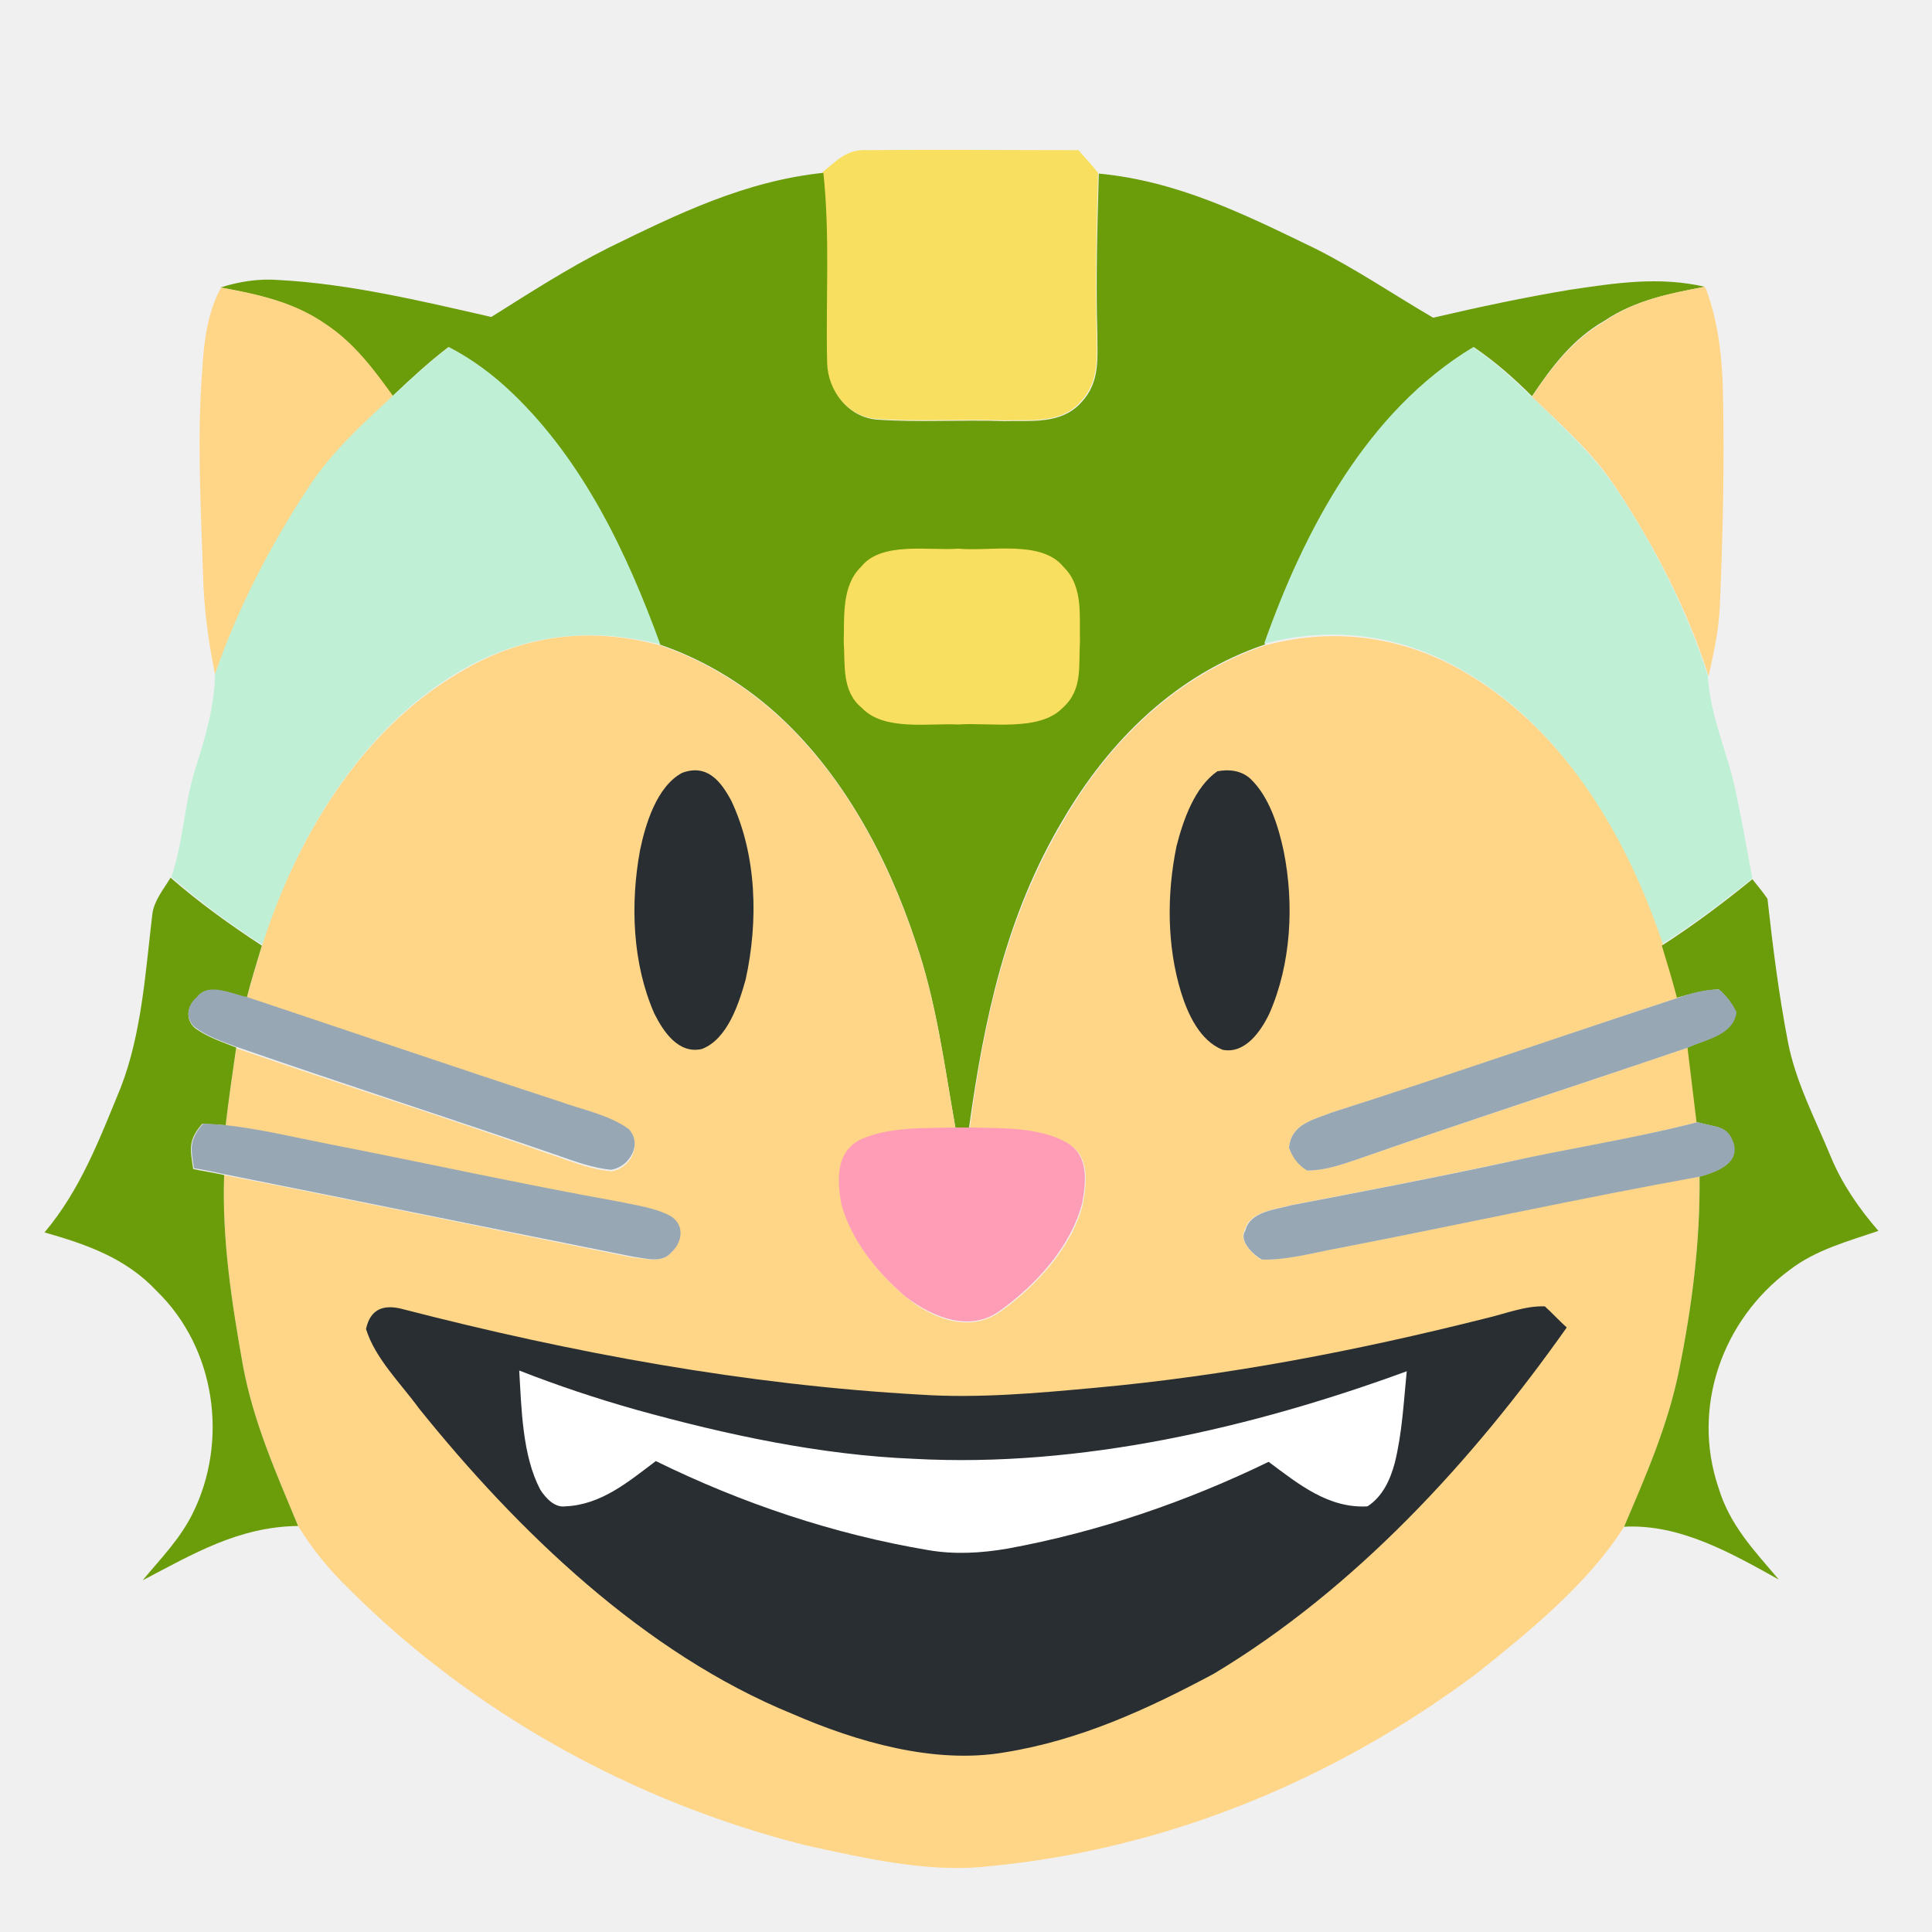
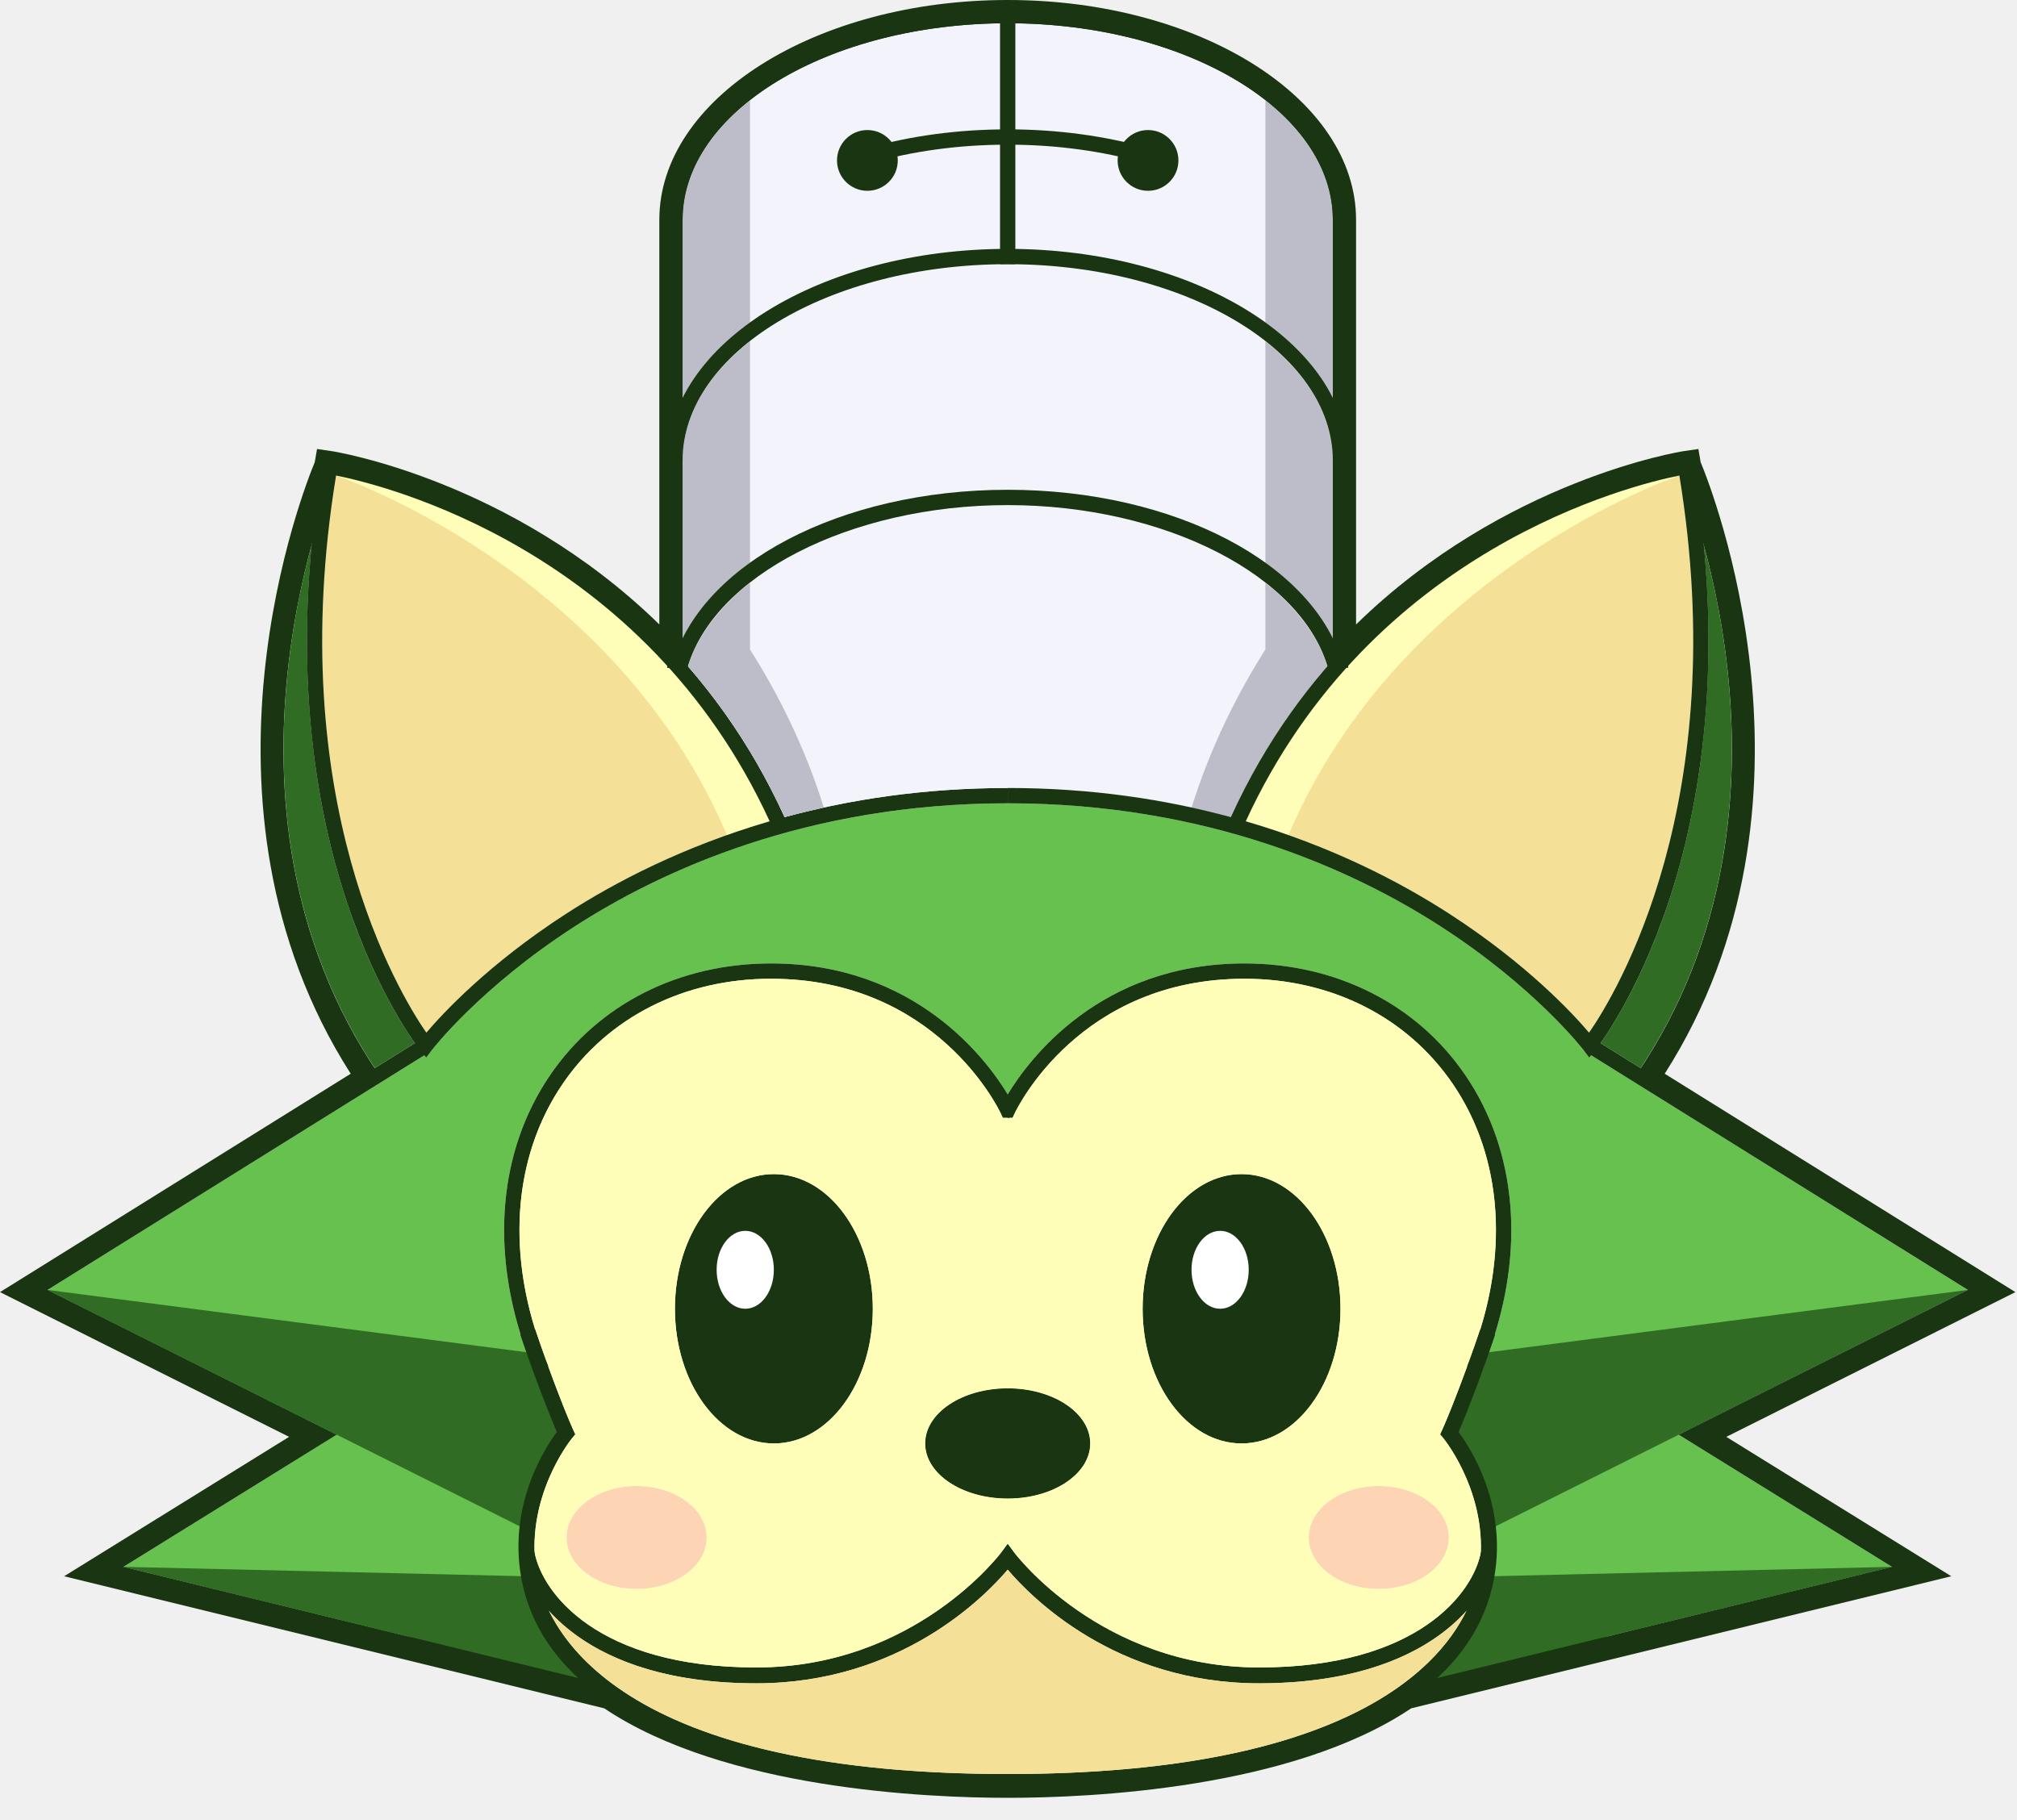
- <svg xmlns="http://www.w3.org/2000/svg" version="1.1" id="Layer_1" x="0px" y="0px" viewBox="0 0 256 256" style="enable-background:new 0 0 256 256;" xml:space="preserve">
-   <style type="text/css">
- 	.st0{fill:#F8DF5F;}
- 	.st1{fill:#6B9C09;}
- 	.st2{fill:#FFD588;}
- 	.st3{fill:#BFF0D6;}
- 	.st4{fill:#292E32;}
- 	.st5{fill:#97A8B4;}
- 	.st6{fill:#FF9DB6;}
- 	.st7{fill:#FFFFFF;}
- </style>
-   <path class="st0" d="M115,19.9c9.3-0.1,18.6,0,27.9,0c0.9,1,1.8,2,2.6,3c-0.2,7-0.4,14-0.2,21.1c0,3.4,0.4,6.5-2.1,9.2  c-2.6,3-6.7,2.4-10.3,2.5c-5.6-0.2-11.3,0.2-16.8-0.2c-3.8-0.3-6.5-3.8-6.6-7.5c-0.2-8.4,0.4-16.8-0.5-25.2  C110.9,21.3,112.2,19.7,115,19.9z" />
-   <path class="st1" d="M109.1,22.9c0.9,8.4,0.3,16.8,0.5,25.2c0.1,3.7,2.8,7.2,6.6,7.5c5.6,0.4,11.2,0,16.8,0.2  c3.6-0.1,7.6,0.5,10.3-2.5c2.5-2.7,2.1-5.8,2.1-9.2c-0.2-7,0-14,0.2-21.1c10.5,1,19.3,5.4,28.6,9.9c5.4,2.7,10.4,6.1,15.7,9.2  c6-1.4,12.1-2.7,18.1-3.7c6.1-0.9,11.8-1.8,17.9-0.4c-4.7,0.9-9.3,1.8-13.3,4.5c-4.2,2.4-7,6.1-9.6,10c-2.4-2.4-4.9-4.6-7.7-6.5  c-14.1,8.5-22.4,24.3-27.7,39.4c-11.8,4-20.6,12.7-26.8,23.3c-7.5,12.6-10.4,26.3-12.4,40.7l-0.4,0l-1.4,0  c-1.5-8.4-2.5-16.6-5.3-24.7c-3.7-11.2-9.8-22.5-18.7-30.4c-4.4-3.9-9.6-7-15.2-8.9c-4.4-12.1-10.2-24.3-19.6-33.3  c-2.5-2.4-5.3-4.5-8.4-6.1c-2.6,2-5,4.2-7.4,6.5c-2.6-3.7-5.2-7.1-9-9.6c-4.2-2.9-8.9-3.9-13.8-4.8c2.5-0.8,5.1-1.2,7.7-1  c9.4,0.5,19,2.8,28.2,4.9c5.1-3.2,10.2-6.5,15.6-9.2C89.9,28.3,98.7,24,109.1,22.9z" />
-   <path class="st2" d="M29.3,38.1c4.9,0.9,9.6,1.9,13.8,4.8c3.8,2.5,6.4,6,9,9.6c-4.1,3.9-8.1,7.5-11.3,12.3c-5,7.7-9.3,16-12.3,24.6  C27.6,85,27,80.5,26.9,76c-0.3-9-0.8-18.1-0.1-27C27,45.4,27.5,41.3,29.3,38.1z" />
-   <path class="st2" d="M225.9,38l0.2,0.4c1.6,4.4,2.1,9,2.2,13.6c0.2,9.3,0,18.7-0.4,28c-0.1,3.3-0.8,6.4-1.5,9.6  c-2.8-8.8-7.1-17.1-12.1-24.7c-3.1-4.8-7.2-8.4-11.3-12.3c2.6-4,5.5-7.6,9.6-10C216.6,39.8,221.1,38.9,225.9,38z" />
-   <path class="st3" d="M59.5,46c3.1,1.6,5.9,3.7,8.4,6.1c9.4,9,15.2,21.2,19.6,33.3C78.2,83,69.2,84.1,61,88.9  c-13.2,7.7-21.7,22.1-26.2,36.3c-4.3-2.7-8.3-5.7-12.1-9c1.6-4.6,1.7-9.7,3.2-14.4c1.3-4.1,2.5-8.1,2.6-12.5c3-8.7,7.3-17,12.3-24.6  c3.1-4.8,7.1-8.4,11.3-12.3C54.4,50.3,56.8,48,59.5,46z" />
-   <path class="st3" d="M195.2,46c2.8,1.9,5.3,4.2,7.7,6.5c4.1,4,8.1,7.5,11.3,12.3c5.1,7.7,9.3,16,12.1,24.7  c0.3,5.5,2.6,10.1,3.7,15.4c0.8,3.8,1.5,7.7,2.2,11.5c-3.9,3.1-7.8,6.1-12,8.7c-4.6-13.9-12.7-28.1-25.6-35.8  c-8.3-5.1-17.7-6.5-27.1-4C172.8,70.3,181.1,54.5,195.2,46z" />
-   <path class="st0" d="M127,72.7c4.1,0.4,11-1.2,13.9,2.4c2.7,2.6,2.1,6.6,2.2,9.9c-0.2,3.3,0.4,6.4-2.3,8.8  c-3.1,3.2-9.7,1.9-13.8,2.2c-3.9-0.2-9.9,0.9-12.8-2.2c-2.7-2.2-2.2-5.7-2.4-8.8c0.1-3.3-0.3-7.4,2.3-9.9  C116.8,71.7,123.1,73,127,72.7z" />
-   <path class="st2" d="M87.4,85.5c5.6,1.9,10.8,5,15.2,8.9c8.9,7.9,15,19.2,18.7,30.4c2.8,8.1,3.8,16.3,5.3,24.7  c-4,0.1-8.8-0.1-12.5,1.6c-3.4,1.7-3.1,5.4-2.5,8.6c1.3,4.8,4.8,9.1,8.6,12.3c3.5,2.8,8.4,4.7,12.5,1.7c4.7-3.4,9.4-8.5,10.8-14.2  c0.5-2.8,0.9-6.3-1.9-7.9c-3.7-2.2-9-2-13.1-2.1c1.9-14.4,4.9-28.1,12.4-40.7c6.1-10.6,15-19.3,26.8-23.3c9.4-2.5,18.8-1.1,27.1,4  c12.9,7.8,21,21.9,25.6,35.8c0.7,2.3,1.4,4.6,2,6.9c-15.3,5-30.5,10.4-45.9,15.2c-2.5,1-5.4,1.5-5.7,4.7c0.5,1.2,1.3,2.2,2.4,3  c2.3,0,4.3-0.7,6.4-1.4c14.7-5.1,29.4-9.9,44.1-14.9c0.4,3.3,0.8,6.6,1.2,9.9c-8.5,2.2-17.2,3.6-25.8,5.4c-9.3,2-18.7,3.8-28.1,5.6  c-2.1,0.6-5.5,0.8-6.1,3.4c-0.8,1.3,1.2,3.2,2.2,3.8c3.3,0.1,6.8-0.9,10.1-1.5c16-3.1,32-6.7,48-9.5c0.1,8.6-1,17.2-2.7,25.6  c-1.5,7.3-4.3,13.9-7.3,20.8c-4.8,7.6-12.6,13.9-19.6,19.5c-18.9,14.1-41.2,23.3-64.7,25.5c-7.9,0.9-16.4-1.1-24.2-2.8  c-22.6-5.7-43.9-17.4-60.4-33.9c-2.6-2.5-4.9-5.3-6.8-8.4c-2.9-7-5.9-13.7-7.3-21.2c-1.5-8.4-2.8-16.7-2.5-25.3  c18,3.5,36,7.3,54,10.9c1.7,0.1,3.9,0.9,5.2-0.6c1.5-1.4,1.6-3.7-0.2-4.8c-2.1-1.1-4.6-1.4-6.9-1.9c-12.8-2.4-25.5-5.1-38.3-7.6  c-4.6-0.9-9-2.1-13.6-2.5c0.4-3.5,0.9-6.9,1.4-10.3c14.2,4.9,28.5,9.4,42.6,14.4c2.3,0.8,4.7,1.7,7.1,1.9c2.4-0.3,4.2-3.4,2.3-5.4  c-2.6-1.9-6.3-2.6-9.3-3.7c-13.8-4.5-27.5-9.2-41.3-13.8c0.6-2.3,1.3-4.6,2-6.9c4.5-14.2,13-28.6,26.2-36.3  C69.2,84.1,78.2,83,87.4,85.5z" />
-   <path class="st4" d="M90.4,102.4c3.3-1.2,5.1,1.1,6.5,3.7c3.4,7.2,3.6,16,1.9,23.7c-0.9,3.2-2.4,7.9-5.8,9.2  c-3.1,0.7-5.1-2.3-6.3-4.7c-2.9-6.6-3.2-14.5-1.9-21.6C85.5,109.3,87,104.2,90.4,102.4z" />
-   <path class="st4" d="M161.3,102.2c1.6-0.3,3.2-0.1,4.4,1c2.5,2.4,3.7,6.3,4.4,9.6c1.4,7,1,14.9-1.9,21.5c-1.1,2.3-3.2,5.4-6.2,4.8  c-3-1.2-4.6-4.7-5.5-7.6c-1.9-6.2-1.9-13.1-0.6-19.4C156.8,108.6,158.3,104.3,161.3,102.2z" />
-   <path class="st1" d="M22.6,116.3c3.8,3.3,7.8,6.2,12.1,9c-0.7,2.3-1.4,4.6-2,6.9c-2-0.4-5.1-2-6.6,0c-1.3,1.1-1.6,2.8-0.3,4  c1.6,1.2,3.7,1.9,5.5,2.6c-0.5,3.4-1,6.9-1.4,10.3c-1-0.1-2-0.1-3.1-0.2c-1.9,2.2-1.6,3.3-1.2,6c1.4,0.3,2.8,0.5,4.1,0.8  c-0.3,8.5,1,16.9,2.5,25.3c1.4,7.5,4.4,14.2,7.3,21.2c-7.9,0.1-13.9,3.7-20.6,7.2c2.4-2.9,4.9-5.4,6.6-8.8  c4.8-9.6,3.1-21.9-4.7-29.5c-4.1-4.4-9.3-6.2-14.9-7.8c4.8-5.7,7.3-12.4,10.1-19.2c2.8-7.2,3.3-15.6,4.2-23.1  C20.5,119.2,21.7,117.8,22.6,116.3z" />
-   <path class="st1" d="M232.2,116.5c0.7,0.9,1.4,1.7,2,2.6c0.7,6.3,1.5,12.7,2.7,18.9c1,5.3,3.6,10.2,5.7,15.3  c1.5,3.6,3.7,6.8,6.3,9.8c-4.1,1.4-8.3,2.5-11.8,5.2c-8.9,6.6-13,18.2-9.4,28.8c1.5,5,4.7,8.3,8,12.2c-6.3-3.5-13.1-7.4-20.5-7  c2.9-6.8,5.8-13.4,7.3-20.8c1.7-8.4,2.8-17,2.7-25.6c2.1-0.6,5.4-1.7,4.4-4.5c-0.8-2.3-2.3-2-4.3-2.6l-0.5-0.1  c-0.4-3.3-0.8-6.6-1.2-9.9c2.4-1.1,5.9-1.6,6.4-4.7c-0.6-1.2-1.3-2.2-2.3-3c-1.9,0.1-3.7,0.6-5.5,1.1c-0.6-2.3-1.3-4.6-2-6.9  C224.4,122.6,228.4,119.6,232.2,116.5z" />
-   <path class="st5" d="M32.7,132.1c13.8,4.6,27.5,9.3,41.3,13.8c3,1.1,6.7,1.8,9.3,3.7c1.9,2,0.1,5-2.3,5.4c-2.4-0.2-4.8-1.1-7.1-1.9  c-14.2-4.9-28.5-9.5-42.6-14.4c-1.9-0.7-3.9-1.4-5.5-2.6c-1.3-1.2-1-2.9,0.3-4C27.6,130.1,30.7,131.7,32.7,132.1z" />
-   <path class="st5" d="M227.8,131.1c1,0.9,1.7,1.8,2.3,3c-0.4,3.1-4,3.6-6.4,4.7c-14.7,5-29.5,9.8-44.1,14.9c-2.1,0.7-4.1,1.4-6.4,1.4  c-1.2-0.7-1.9-1.7-2.4-3c0.3-3.2,3.2-3.7,5.7-4.7c15.4-4.9,30.6-10.2,45.9-15.2C224.1,131.6,225.9,131.1,227.8,131.1z" />
-   <path class="st5" d="M26.9,148.9c1,0,2,0.1,3.1,0.2c4.5,0.5,9,1.6,13.6,2.5c12.8,2.5,25.5,5.3,38.3,7.6c2.3,0.5,4.8,0.8,6.9,1.9  c1.9,1.1,1.7,3.4,0.2,4.8c-1.3,1.6-3.5,0.8-5.2,0.6c-18-3.6-36-7.3-54-10.9c-1.4-0.3-2.8-0.6-4.1-0.8  C25.3,152.2,25,151.1,26.9,148.9z" />
-   <path class="st6" d="M128,149.4l0.4,0c4.1,0.1,9.5-0.1,13.1,2.1c2.8,1.7,2.4,5.2,1.9,7.9c-1.5,5.8-6.1,10.8-10.8,14.2  c-4,3-8.9,1-12.5-1.7c-3.8-3.2-7.3-7.5-8.6-12.3c-0.6-3.2-0.8-6.9,2.5-8.6c3.7-1.7,8.5-1.5,12.5-1.6L128,149.4z" />
-   <path class="st5" d="M224.9,148.7l0.5,0.1c2,0.6,3.5,0.3,4.3,2.6c0.9,2.8-2.3,3.9-4.4,4.5c-16.1,2.9-32,6.4-48,9.5  c-3.3,0.6-6.8,1.6-10.1,1.5c-1.1-0.6-3.1-2.5-2.2-3.8c0.6-2.6,4-2.8,6.1-3.4c9.4-1.8,18.8-3.6,28.1-5.6  C207.6,152.2,216.4,150.9,224.9,148.7z" />
-   <path class="st4" d="M53.5,173.5c22.5,5.8,45.3,10,68.5,11.3c7.6,0.5,15.4-0.2,23-0.9c17.6-1.6,34.7-4.9,51.8-9.2  c2.6-0.6,5.3-1.7,7.9-1.6c1,0.9,1.9,1.9,2.9,2.8c-12.5,17.7-28.1,34.7-46.8,45.9c-8.8,4.7-17.7,8.8-27.7,10.4  c-9.3,1.6-19.6-1.4-28.1-5.1c-19.6-8-36.4-24.2-49.5-40.5c-2.4-3.3-5.8-6.6-7-10.5C49.1,173.3,51,172.8,53.5,173.5z" />
-   <path class="st7" d="M68.8,181.6c5.1,2,10.2,3.7,15.5,5.2c11.9,3.3,24.4,6,36.8,6.5c22,1.2,44.8-4.1,65.3-11.6  c-0.4,4-0.6,8.2-1.6,12.2c-0.6,2.2-1.6,4.4-3.6,5.7c-5.2,0.3-9.2-3-13.1-5.9c-10.9,5.3-22.6,9.3-34.6,11.5c-3.5,0.6-7,0.8-10.5,0.2  c-12.5-2.1-24.7-6.2-36.1-11.8c-3.6,2.7-7.2,5.8-12,6c-1.4,0.2-2.6-1.1-3.3-2.2C69.2,192.9,69.1,186.6,68.8,181.6z" />
+ <svg xmlns="http://www.w3.org/2000/svg" width="100%" height="100%" viewBox="0 0 92 83" version="1.1" xml:space="preserve" style="fill-rule:evenodd;clip-rule:evenodd;stroke-linejoin:round;stroke-miterlimit:2;">
+   <g transform="matrix(1,0,0,1,26.2105,71.2449)">
+     <path d="M0,-28.983C-4.307,-26.202 -6.48,-23.384 -6.502,-23.356L-6.772,-23.002L-6.857,-23.107L-24.042,-12.404L-10.852,-5.8L-20.58,0.228L-7.676,3.383L0.986,5.619C-2.806,2.383 -2.339,-1.086 -2.199,-1.903C-1.301,-7.133 -3.631,-9.385 -2.191,-9.562C-3.863,-14.156 -3.481,-18.74 -1.122,-22.197C1.087,-25.438 4.761,-27.296 8.955,-27.296C15.538,-27.296 18.783,-22.927 19.751,-21.326C19.752,-21.327 19.752,-21.328 19.753,-21.329L19.753,-34.602C10.619,-34.602 3.97,-31.546 0,-28.983" style="fill:rgb(103,193,79);fill-rule:nonzero;" />
+   </g>
+   <g transform="matrix(0.43716,0.899384,0.899384,-0.43716,17.2745,76.202)">
+     <path d="M-0.865,1.822C-0.865,1.822 5.394,8.486 5.463,8.895C5.463,8.895 1.302,6.912 -0.865,8.046L-9.344,-8.405L-0.865,1.822Z" style="fill:rgb(49,108,36);fill-rule:nonzero;" />
+   </g>
+   <g transform="matrix(1,0,0,1,15.3588,63.1967)">
+     <path d="M0,2.248L8.701,6.604C9.314,4.741 10.458,2.176 10.458,2.176C10.458,2.176 9.36,-0.544 8.661,-1.513L-13.191,-4.356L0,2.248Z" style="fill:rgb(49,108,36);fill-rule:nonzero;" />
+   </g>
+   <g transform="matrix(-0.971383,-0.237521,-0.237521,0.971383,4.94723,68.8324)">
+     <path d="M-25.73,3.1L0.374,3.1" style="fill:none;fill-rule:nonzero;" />
+   </g>
+   <g transform="matrix(0,1,1,0,35.2976,55.188)">
+     <path d="M4.513,-4.513C7.906,-4.513 10.656,-2.493 10.656,0C10.656,2.492 7.906,4.513 4.513,4.513C1.12,4.513 -1.63,2.492 -1.63,0C-1.63,-2.493 1.12,-4.513 4.513,-4.513" style="fill:rgb(25,53,17);fill-rule:nonzero;" />
+   </g>
+   <g transform="matrix(0,1,1,0,33.9921,56.6178)">
+     <path d="M1.305,-1.305C2.287,-1.305 3.082,-0.72 3.082,0.001C3.082,0.722 2.287,1.305 1.305,1.305C0.323,1.305 -0.472,0.722 -0.472,0.001C-0.472,-0.72 0.323,-1.305 1.305,-1.305" style="fill:white;fill-rule:nonzero;" />
+   </g>
+   <g transform="matrix(0,1,1,0,29.0381,66.9376)">
+     <path d="M3.196,-3.196C4.493,-3.196 5.544,-1.765 5.544,-0.001C5.544,1.765 4.493,3.196 3.196,3.196C1.899,3.196 0.848,1.765 0.848,-0.001C0.848,-1.765 1.899,-3.196 3.196,-3.196" style="fill:rgb(253,213,181);fill-rule:nonzero;" />
+   </g>
+   <g transform="matrix(1,0,0,1,28.8293,47.3814)">
+     <path d="M0,30.482L-24.981,24.374L-14.901,18.128L-28.089,11.526L-9.583,0L-9.214,0.593L-26.661,11.459L-13.47,18.063L-23.199,24.091L-1.205,29.468" style="fill:rgb(25,53,17);fill-rule:nonzero;" />
+   </g>
+   <g transform="matrix(0.998863,-0.0476737,-0.0476737,-0.998863,17.366,49.1885)">
+     <path d="M-0.678,-0.177C-8.733,12.967 -1.377,27.988 -1.302,28.138L-0.678,27.826C-0.751,27.679 -7.931,12.996 -0.083,0.188L-0.678,-0.177Z" style="fill:rgb(25,53,17);fill-rule:nonzero;" />
+   </g>
+   <g transform="matrix(1,0,0,1,45.9639,60.6486)">
+     <path d="M0,20.999C-4.795,20.999 -20.569,20.301 -22.188,11.322C-22.792,7.975 -21.086,5.371 -20.566,4.673C-20.88,3.946 -21.585,2.16 -22.232,0.231L-21.546,0C-20.835,2.12 -20.058,4.054 -19.818,4.572L-19.722,4.78L-19.869,4.956C-19.892,4.983 -22.108,7.689 -21.475,11.193C-21.091,13.324 -18.408,20.275 0,20.275L0,20.999Z" style="fill:rgb(25,53,17);fill-rule:nonzero;" />
+   </g>
+   <g transform="matrix(1,0,0,1,30.4359,38.4166)">
+     <path d="M0,-8.035C-5.959,-14.588 -13.443,-16.394 -15.107,-16.725C-17.544,-1.857 -12.24,6.88 -10.989,8.69C-10.259,7.828 -8.168,5.564 -4.632,3.276C-2.37,1.813 0.742,0.194 4.671,-0.953C3.39,-3.738 1.799,-6.041 0.079,-7.949L0,-7.949L0,-8.035Z" style="fill:rgb(245,224,151);fill-rule:nonzero;" />
+   </g>
+   <g transform="matrix(-0.979224,0.202781,0.202781,0.979224,18.4102,48.2926)">
+     <path d="M-0.648,-23.804C1.76,-19.075 5.27,-9.609 1.376,0.154L-0.648,-0.591C-0.267,-1.455 0.664,-3.864 1.096,-7.598C1.52,-11.278 1.491,-16.892 -0.648,-23.804" style="fill:rgb(49,108,36);fill-rule:nonzero;" />
+   </g>
+   <g transform="matrix(1,0,0,1,30.5153,29.3223)">
+     <path d="M0,1.145L-0.079,1.145L-0.079,1.059C-6.038,-5.493 -13.522,-7.3 -15.186,-7.631C-15.186,-7.631 -2.522,-3.379 2.645,8.776C3.272,8.554 3.915,8.339 4.591,8.142C3.31,5.357 1.72,3.053 0,1.145" style="fill:rgb(254,254,184);fill-rule:nonzero;" />
+   </g>
+   <g transform="matrix(0,-1,-1,0,45.9638,62.0806)">
+     <path d="M-3.763,-3.763C-2.375,-3.763 -1.25,-2.078 -1.25,0C-1.25,2.078 -2.375,3.763 -3.763,3.763C-5.151,3.763 -6.276,2.078 -6.276,0C-6.276,-2.078 -5.151,-3.763 -3.763,-3.763" style="fill:rgb(25,53,17);fill-rule:nonzero;" />
+   </g>
+   <g transform="matrix(1,0,0,1,45.9615,56.3674)">
+     <path d="M0,-6.448C-0.968,-8.049 -4.213,-12.419 -10.796,-12.419C-14.99,-12.419 -18.664,-10.561 -20.873,-7.32C-23.232,-3.862 -23.614,0.721 -21.942,5.316L-20.941,5.971L-21.127,5.498C-22.901,0.976 -22.598,-3.553 -20.296,-6.927C-18.218,-9.974 -14.756,-11.721 -10.796,-11.721C-3.289,-11.721 -0.432,-5.828 -0.314,-5.577L-0.219,-5.375L0.002,-5.375L0.002,-6.451C0.001,-6.45 0.001,-6.449 0,-6.448" style="fill:rgb(25,53,17);fill-rule:nonzero;" />
+   </g>
+   <g transform="matrix(1,0,0,1,25.8043,27.44)">
+     <path d="M0,14.253C-3.536,16.541 -5.627,18.805 -6.358,19.666C-7.609,17.856 -12.913,9.119 -10.475,-5.748C-8.323,-5.321 3.574,-2.43 9.302,10.024C5.374,11.17 2.261,12.79 0,14.253M-10.711,-6.5L-11.047,-6.55L-11.105,-6.214C-12.645,2.787 -11.358,9.548 -10.008,13.634C-8.538,18.08 -6.722,20.362 -6.645,20.457L-6.365,20.803L-6.096,20.449C-6.074,20.421 -3.901,17.603 0.406,14.822C4.376,12.259 11.026,9.203 20.159,9.203L20.159,8.505C16.337,8.505 12.939,9.031 9.983,9.833C3.567,-4.251 -10.567,-6.479 -10.711,-6.5" style="fill:rgb(25,53,17);fill-rule:nonzero;" />
+   </g>
+   <g transform="matrix(1,0,0,1,45.9636,18.8582)">
+     <path d="M0,3.484C6.922,3.484 12.861,6.283 14.83,10.292L14.83,2.157C14.83,-2.786 8.177,-6.808 0,-6.808C-8.177,-6.808 -14.83,-2.786 -14.83,2.157L-14.83,10.292C-12.861,6.283 -6.922,3.484 0,3.484" style="fill:rgb(242,243,251);fill-rule:nonzero;" />
+   </g>
+   <g transform="matrix(1,0,0,1,39.5634,13.2755)">
+     <path d="M0,-7.343C0.451,-7.343 0.848,-7.124 1.101,-6.79C2.794,-7.172 4.568,-7.374 6.4,-7.374C8.232,-7.374 10.006,-7.172 11.7,-6.79C11.953,-7.124 12.35,-7.343 12.801,-7.343C13.566,-7.343 14.186,-6.723 14.186,-5.958C14.186,-5.192 13.566,-4.572 12.801,-4.572C12.036,-4.572 11.416,-5.192 11.416,-5.958C11.416,-6.019 11.426,-6.077 11.434,-6.137C9.825,-6.49 8.14,-6.676 6.4,-6.676C4.661,-6.676 2.976,-6.49 1.367,-6.137C1.375,-6.077 1.385,-6.019 1.385,-5.958C1.385,-5.192 0.765,-4.572 0,-4.572C-0.765,-4.572 -1.385,-5.192 -1.385,-5.958C-1.385,-6.723 -0.765,-7.343 0,-7.343M6.4,-1.923C13.358,-1.923 19.262,0.94 21.23,4.872L21.23,-3.25C21.23,-8.193 14.578,-12.215 6.4,-12.215C-1.777,-12.215 -8.429,-8.193 -8.429,-3.25L-8.429,4.872C-6.462,0.94 -0.558,-1.923 6.4,-1.923" style="fill:rgb(242,243,251);fill-rule:nonzero;" />
+   </g>
+   <g transform="matrix(1,0,0,1,45.9642,24.368)">
+     <path d="M0,11.577C3.822,11.577 7.22,12.103 10.177,12.905C11.41,10.197 12.93,7.931 14.58,6.032C13.307,1.826 7.092,-1.328 -0.001,-1.328C-7.093,-1.328 -13.308,1.825 -14.581,6.031C-12.931,7.931 -11.411,10.197 -10.177,12.905C-7.221,12.103 -3.823,11.577 -0.001,11.577L-0.047,11.577L0,11.577Z" style="fill:rgb(242,243,251);fill-rule:nonzero;" />
+   </g>
+   <g transform="matrix(-1,0,0,1,140.631,-227.895)">
+     <rect x="94.319" y="228.955" width="0.698" height="10.99" style="fill:rgb(25,53,17);" />
+   </g>
+   <g transform="matrix(1,0,0,1,34.21,19.0336)">
+     <path d="M0,6.652L0,-3.464C-1.921,-1.952 -3.076,-0.068 -3.076,1.981L-3.076,10.116C-2.735,9.422 -2.268,8.768 -1.705,8.155C-1.212,7.618 -0.641,7.115 0,6.652" style="fill:rgb(188,189,200);fill-rule:nonzero;" />
+   </g>
+   <g transform="matrix(0,-1,-1,0,36.0225,9.826)">
+     <path d="M-4.888,1.812L5.246,1.812C3.735,3.733 1.85,4.888 -0.199,4.888L-8.321,4.888C-7.042,4.248 -5.879,3.186 -4.888,1.812" style="fill:rgb(188,189,200);fill-rule:nonzero;" />
+   </g>
+   <g transform="matrix(1,0,0,1,34.21,34.2361)">
+     <path d="M0,-4.609L0,-7.646C-0.472,-7.275 -0.896,-6.882 -1.269,-6.468C-2.001,-5.657 -2.543,-4.776 -2.827,-3.837C-1.824,-2.683 -0.871,-1.391 0,0.05C0.563,0.981 1.093,1.974 1.577,3.037C2.155,2.88 2.755,2.737 3.367,2.604C2.49,-0.208 1.253,-2.634 0,-4.609" style="fill:rgb(188,189,200);fill-rule:nonzero;" />
+   </g>
+   <g transform="matrix(1,0,0,1,57.7171,19.0336)">
+     <path d="M0,6.652L0,-3.464C1.921,-1.952 3.076,-0.068 3.076,1.981L3.076,10.116C2.735,9.422 2.268,8.768 1.705,8.155C1.212,7.618 0.641,7.115 0,6.652" style="fill:rgb(188,189,200);fill-rule:nonzero;" />
+   </g>
+   <g transform="matrix(0,-1,-1,0,62.6056,12.902)">
+     <path d="M-1.812,4.888L8.321,4.888C6.81,2.967 4.926,1.812 2.877,1.812L-5.246,1.812C-3.966,2.452 -2.803,3.514 -1.812,4.888" style="fill:rgb(188,189,200);fill-rule:nonzero;" />
+   </g>
+   <g transform="matrix(1,0,0,1,57.7171,34.2361)">
+     <path d="M0,-4.609L0,-7.646C0.472,-7.275 0.896,-6.882 1.269,-6.468C2.001,-5.657 2.543,-4.776 2.827,-3.837C1.824,-2.683 0.871,-1.391 0,0.05C-0.563,0.981 -1.093,1.974 -1.577,3.037C-2.155,2.88 -2.755,2.737 -3.367,2.604C-2.49,-0.208 -1.253,-2.634 0,-4.609" style="fill:rgb(188,189,200);fill-rule:nonzero;" />
+   </g>
+   <g transform="matrix(-1,0,0,1,45.9633,0.3624)">
+     <path d="M-15.528,9.663L-14.83,9.663C-14.83,4.72 -8.178,0.698 0,0.698L0,0C-8.562,0 -15.528,4.335 -15.528,9.663" style="fill:rgb(25,53,17);fill-rule:nonzero;" />
+   </g>
+   <g transform="matrix(-1,0,0,1,45.9633,11.3528)">
+     <path d="M-15.528,9.662L-14.83,9.662C-14.83,4.719 -8.178,0.698 0,0.698L0,0C-8.562,0 -15.528,4.334 -15.528,9.662" style="fill:rgb(25,53,17);fill-rule:nonzero;" />
+   </g>
+   <g transform="matrix(0.238874,-0.971051,-0.971051,-0.238874,50.6949,3.89363)">
+     <path d="M-3.079,-2.378C-3.003,-0.32 -3.231,1.809 -3.757,3.948L-3.079,4.115C-2.538,1.913 -2.303,-0.281 -2.381,-2.404L-3.079,-2.378Z" style="fill:rgb(25,53,17);fill-rule:nonzero;" />
+   </g>
+   <g transform="matrix(0,-1,-1,0,52.3641,5.9323)">
+     <path d="M-1.386,-1.386C-0.62,-1.386 -0,-0.765 -0,-0C-0,0.764 -0.62,1.386 -1.386,1.386C-2.151,1.386 -2.771,0.764 -2.771,-0C-2.771,-0.765 -2.151,-1.386 -1.386,-1.386" style="fill:rgb(25,53,17);fill-rule:nonzero;" />
+   </g>
+   <g transform="matrix(0.489548,-0.871976,-0.871976,-0.489548,60.6186,22.3742)">
+     <path d="M-7.146,-3.99C-3.977,-0.88 -4.239,6.189 -7.755,12.453L-7.146,12.795C-3.42,6.158 -3.214,-1.111 -6.656,-4.488L-7.146,-3.99Z" style="fill:rgb(25,53,17);fill-rule:nonzero;" />
+   </g>
+   <g transform="matrix(-1,0,0,1,45.266,0.3624)">
+     <path d="M14.132,9.663L14.83,9.663C14.83,4.335 7.864,0 -0.698,0L-0.698,0.698C7.48,0.698 14.132,4.72 14.132,9.663" style="fill:rgb(25,53,17);fill-rule:nonzero;" />
+   </g>
+   <g transform="matrix(-1,0,0,1,45.266,11.3528)">
+     <path d="M14.132,9.662L14.83,9.662C14.83,4.334 7.864,0 -0.698,0L-0.698,0.698C7.48,0.698 14.132,4.719 14.132,9.662" style="fill:rgb(25,53,17);fill-rule:nonzero;" />
+   </g>
+   <g transform="matrix(-0.274721,-0.961524,-0.961524,0.274721,44.3008,9.40177)">
+     <path d="M3.15,3.927L3.849,3.927C3.848,1.802 3.532,-0.38 2.909,-2.561L2.238,-2.369C2.843,-0.251 3.15,1.868 3.15,3.927" style="fill:rgb(25,53,17);fill-rule:nonzero;" />
+   </g>
+   <g transform="matrix(0,1,1,0,39.5635,5.9323)">
+     <path d="M1.386,-1.386C0.62,-1.386 0,-0.765 0,-0C0,0.764 0.62,1.386 1.386,1.386C2.151,1.386 2.771,0.764 2.771,-0C2.771,-0.765 2.151,-1.386 1.386,-1.386" style="fill:rgb(25,53,17);fill-rule:nonzero;" />
+   </g>
+   <g transform="matrix(-0.965061,-0.262027,-0.262027,0.965061,46.1222,24.3145)">
+     <path d="M12.642,9.903L13.34,9.903C13.344,5.08 8.015,0.132 0.67,-1.862L0.487,-1.188C7.419,0.694 12.645,5.462 12.642,9.903" style="fill:rgb(25,53,17);fill-rule:nonzero;" />
+   </g>
+   <g transform="matrix(1,0,0,1,61.4913,0.3623)">
+     <path d="M0,30.105L-0.698,30.105L-0.698,9.663C-0.698,4.72 -7.35,0.698 -15.528,0.698L-15.528,0C-6.966,0 0,4.335 0,9.663L0,30.105Z" style="fill:rgb(25,53,17);fill-rule:nonzero;" />
+   </g>
+   <g transform="matrix(1,0,0,1,31.134,0.3623)">
+     <path d="M0,30.105L-0.698,30.105L-0.698,9.663C-0.698,4.335 6.268,0 14.83,0L14.83,0.698C6.652,0.698 0,4.72 0,9.663L0,30.105Z" style="fill:rgb(25,53,17);fill-rule:nonzero;" />
+   </g>
+   <g transform="matrix(1,0,0,1,65.7171,71.2449)">
+     <path d="M0,-28.983C4.307,-26.202 6.48,-23.384 6.502,-23.356L6.772,-23.002L6.857,-23.107L24.042,-12.404L10.852,-5.8L20.58,0.228L7.676,3.383L-0.986,5.619C2.806,2.383 2.339,-1.086 2.199,-1.903C1.301,-7.133 3.631,-9.385 2.191,-9.562C3.863,-14.156 3.481,-18.74 1.122,-22.197C-1.087,-25.438 -4.761,-27.296 -8.955,-27.296C-15.538,-27.296 -18.783,-22.927 -19.751,-21.326C-19.752,-21.327 -19.752,-21.328 -19.753,-21.329L-19.753,-34.602C-10.619,-34.602 -3.97,-31.546 0,-28.983" style="fill:rgb(103,193,79);fill-rule:nonzero;" />
+   </g>
+   <g transform="matrix(0.43716,-0.899384,-0.899384,-0.43716,74.6531,76.202)">
+     <path d="M0.865,1.822C0.865,1.822 -5.394,8.486 -5.463,8.895C-5.463,8.895 -1.302,6.912 0.865,8.046L9.344,-8.405L0.865,1.822Z" style="fill:rgb(49,108,36);fill-rule:nonzero;" />
+   </g>
+   <g transform="matrix(1,0,0,1,76.5688,63.1967)">
+     <path d="M0,2.248L-8.701,6.604C-9.314,4.741 -10.458,2.176 -10.458,2.176C-10.458,2.176 -9.36,-0.544 -8.661,-1.513L13.191,-4.356L0,2.248Z" style="fill:rgb(49,108,36);fill-rule:nonzero;" />
+   </g>
+   <g transform="matrix(0.971383,-0.237521,-0.237521,-0.971383,63.8226,80.8776)">
+     <path d="M-0.374,3.1L25.73,3.1" style="fill:none;fill-rule:nonzero;" />
+   </g>
+   <g transform="matrix(0,-1,-1,0,56.63,55.188)">
+     <path d="M-4.513,-4.513C-7.906,-4.513 -10.656,-2.493 -10.656,0C-10.656,2.492 -7.906,4.513 -4.513,4.513C-1.12,4.513 1.63,2.492 1.63,0C1.63,-2.493 -1.12,-4.513 -4.513,-4.513" style="fill:rgb(25,53,17);fill-rule:nonzero;" />
+   </g>
+   <g transform="matrix(0,-1,1,0,55.6524,56.6178)">
+     <path d="M-1.305,-1.305C-2.287,-1.305 -3.082,-0.72 -3.082,0.001C-3.082,0.722 -2.287,1.305 -1.305,1.305C-0.323,1.305 0.472,0.722 0.472,0.001C0.472,-0.72 -0.323,-1.305 -1.305,-1.305" style="fill:white;fill-rule:nonzero;" />
+   </g>
+   <g transform="matrix(0,-1,-1,0,62.8895,66.9376)">
+     <path d="M-3.196,-3.196C-4.493,-3.196 -5.544,-1.765 -5.544,-0.001C-5.544,1.765 -4.493,3.196 -3.196,3.196C-1.899,3.196 -0.848,1.765 -0.848,-0.001C-0.848,-1.765 -1.899,-3.196 -3.196,-3.196" style="fill:rgb(253,213,181);fill-rule:nonzero;" />
+   </g>
+   <g transform="matrix(1,0,0,1,63.0983,47.3814)">
+     <path d="M0,30.482L24.981,24.374L14.901,18.128L28.089,11.526L9.583,0L9.214,0.593L26.661,11.459L13.47,18.063L23.199,24.091L1.205,29.468" style="fill:rgb(25,53,17);fill-rule:nonzero;" />
+   </g>
+   <g transform="matrix(0.998863,0.0476737,0.0476737,-0.998863,74.5617,49.1885)">
+     <path d="M0.678,-0.177C8.733,12.967 1.377,27.988 1.302,28.138L0.678,27.826C0.751,27.679 7.931,12.996 0.083,0.188L0.678,-0.177Z" style="fill:rgb(25,53,17);fill-rule:nonzero;" />
+   </g>
+   <g transform="matrix(1,0,0,1,45.9637,60.6486)">
+     <path d="M0,20.999C4.795,20.999 20.569,20.301 22.188,11.322C22.792,7.975 21.086,5.371 20.566,4.673C20.88,3.946 21.585,2.16 22.232,0.231L21.546,0C20.835,2.12 20.058,4.054 19.818,4.572L19.722,4.78L19.869,4.956C19.892,4.983 22.108,7.689 21.475,11.193C21.091,13.324 18.408,20.275 0,20.275L0,20.999Z" style="fill:rgb(25,53,17);fill-rule:nonzero;" />
+   </g>
+   <g transform="matrix(1,0,0,1,67.5507,76.4283)">
+     <path d="M0,-5.657C-0.312,-3.827 -2.829,-0.366 -10.116,-0.366C-17.351,-0.366 -21.256,-5.565 -21.294,-5.618L-21.587,-6.015L-21.88,-5.618C-21.918,-5.565 -25.823,-0.366 -33.057,-0.366C-40.345,-0.366 -42.862,-3.827 -43.174,-5.657L-43.888,-5.535C-43.54,-3.497 -40.829,0.358 -33.057,0.358C-26.491,0.358 -22.632,-3.594 -21.587,-4.828C-20.542,-3.594 -16.682,0.358 -10.116,0.358C-2.345,0.358 0.366,-3.497 0.714,-5.535L0,-5.657Z" style="fill:rgb(25,53,17);fill-rule:nonzero;" />
+   </g>
+   <g transform="matrix(1,0,0,1,61.4917,38.4166)">
+     <path d="M0,-8.035C5.959,-14.588 13.443,-16.394 15.107,-16.725C17.544,-1.857 12.24,6.88 10.989,8.69C10.259,7.828 8.168,5.564 4.632,3.276C2.37,1.813 -0.742,0.194 -4.671,-0.953C-3.39,-3.738 -1.799,-6.041 -0.079,-7.949L0,-7.949L0,-8.035Z" style="fill:rgb(245,224,151);fill-rule:nonzero;" />
+   </g>
+   <g transform="matrix(-0.979224,-0.202781,-0.202781,0.979224,73.5174,48.2926)">
+     <path d="M0.648,-23.804C-1.76,-19.075 -5.27,-9.609 -1.376,0.154L0.648,-0.591C0.267,-1.455 -0.664,-3.864 -1.096,-7.598C-1.52,-11.278 -1.491,-16.892 0.648,-23.804" style="fill:rgb(49,108,36);fill-rule:nonzero;" />
+   </g>
+   <g transform="matrix(1,0,0,1,61.4123,29.3223)">
+     <path d="M0,1.145L0.079,1.145L0.079,1.059C6.038,-5.493 13.522,-7.3 15.186,-7.631C15.186,-7.631 2.522,-3.379 -2.645,8.776C-3.272,8.554 -3.915,8.339 -4.591,8.142C-3.31,5.357 -1.72,3.053 0,1.145" style="fill:rgb(254,254,184);fill-rule:nonzero;" />
+   </g>
+   <g transform="matrix(0,1,1,0,45.9638,62.0806)">
+     <path d="M3.763,-3.763C2.375,-3.763 1.25,-2.078 1.25,0C1.25,2.078 2.375,3.763 3.763,3.763C5.151,3.763 6.276,2.078 6.276,0C6.276,-2.078 5.151,-3.763 3.763,-3.763" style="fill:rgb(25,53,17);fill-rule:nonzero;" />
+   </g>
+   <g transform="matrix(1,0,0,1,45.9661,56.3674)">
+     <path d="M0,-6.448C0.968,-8.049 4.213,-12.419 10.796,-12.419C14.99,-12.419 18.664,-10.561 20.873,-7.32C23.232,-3.862 23.614,0.721 21.942,5.316L20.941,5.971L21.127,5.498C22.901,0.976 22.598,-3.553 20.296,-6.927C18.218,-9.974 14.756,-11.721 10.796,-11.721C3.289,-11.721 0.432,-5.828 0.314,-5.577L0.219,-5.375L-0.002,-5.375L-0.002,-6.451C-0.001,-6.45 -0.001,-6.449 0,-6.448" style="fill:rgb(25,53,17);fill-rule:nonzero;" />
+   </g>
+   <g transform="matrix(1,0,0,1,56.8212,31.6699)">
+     <path d="M0,5.794C5.728,-6.66 17.625,-9.551 19.778,-9.978C22.215,4.889 16.911,13.626 15.66,15.436C14.929,14.575 12.838,12.311 9.302,10.023C7.041,8.56 3.928,6.94 0,5.794M-0.68,5.603C-3.637,4.801 -7.035,4.275 -10.857,4.275L-10.857,4.973C-1.723,4.973 4.926,8.029 8.896,10.592C13.203,13.373 15.376,16.191 15.398,16.219L15.667,16.573L15.948,16.227C16.024,16.132 17.84,13.85 19.31,9.404C20.66,5.318 21.947,-1.443 20.407,-10.444L20.35,-10.779L20.013,-10.73C19.869,-10.709 5.735,-8.481 -0.68,5.603" style="fill:rgb(25,53,17);fill-rule:nonzero;" />
+   </g>
+   <g transform="matrix(0.894201,0.447666,0.447666,-0.894201,16.7941,63.7276)">
+     <path d="M-0.515,-2.178L9.216,-2.178" style="fill:none;fill-rule:nonzero;" />
+   </g>
+   <g transform="matrix(1,0,0,1,45.9637,57.3777)">
+     <path d="M0,5.953C2.078,5.953 3.763,7.078 3.763,8.466C3.763,9.854 2.078,10.979 0,10.979C-2.078,10.979 -3.763,9.854 -3.763,8.466C-3.763,7.078 -2.078,5.953 0,5.953M10.666,-3.82C13.158,-3.82 15.179,-1.07 15.179,2.323C15.179,5.716 13.158,8.466 10.666,8.466C8.174,8.466 6.154,5.716 6.154,2.323C6.154,-1.07 8.174,-3.82 10.666,-3.82M20.121,12.755C20.121,14.052 18.691,15.104 16.926,15.104C15.161,15.104 13.73,14.052 13.73,12.755C13.73,11.458 15.161,10.407 16.926,10.407C18.691,10.407 20.121,11.458 20.121,12.755M-10.666,8.466C-13.158,8.466 -15.179,5.716 -15.179,2.323C-15.179,-1.07 -13.158,-3.82 -10.666,-3.82C-8.174,-3.82 -6.153,-1.07 -6.153,2.323C-6.153,5.716 -8.174,8.466 -10.666,8.466M-16.926,15.104C-18.69,15.104 -20.121,14.052 -20.121,12.755C-20.121,11.458 -18.69,10.407 -16.926,10.407C-15.161,10.407 -13.73,11.458 -13.73,12.755C-13.73,14.052 -15.161,15.104 -16.926,15.104M0,-6.385L-0.221,-6.385L-0.316,-6.587C-0.434,-6.838 -3.291,-12.731 -10.798,-12.731C-14.758,-12.731 -18.221,-10.984 -20.299,-7.937C-22.394,-4.865 -22.827,-0.837 -21.55,3.273L-21.546,3.271C-21.387,3.745 -21.225,4.207 -21.066,4.649L-20.943,4.961L-20.956,4.953C-20.448,6.346 -19.992,7.468 -19.818,7.843L-19.722,8.051L-19.869,8.227C-19.889,8.251 -21.675,10.443 -21.578,13.43C-21.24,15.269 -18.712,18.684 -11.47,18.684C-4.236,18.684 -0.331,13.486 -0.293,13.433L0,13.036L0.293,13.433C0.331,13.486 4.236,18.684 11.471,18.684C18.712,18.684 21.241,15.269 21.578,13.43C21.675,10.443 19.89,8.251 19.869,8.227L19.722,8.051L19.818,7.843C19.992,7.468 20.448,6.346 20.956,4.953L20.944,4.961L21.066,4.649C21.225,4.207 21.387,3.745 21.546,3.271L21.55,3.273C22.827,-0.837 22.394,-4.865 20.299,-7.937C18.221,-10.984 14.758,-12.731 10.798,-12.731C3.291,-12.731 0.434,-6.838 0.316,-6.587L0.221,-6.385L0,-6.385L0,-7.462L0,-6.909L0,-7.462L0,-6.385Z" style="fill:rgb(254,254,184);fill-rule:nonzero;" />
+   </g>
+   <g transform="matrix(1,0,0,1,57.4343,75.738)">
+     <path d="M0,1.048C-6.566,1.048 -10.425,-2.903 -11.471,-4.137C-12.516,-2.903 -16.375,1.048 -22.941,1.048C-27.973,1.048 -30.875,-0.568 -32.396,-2.261C-30.996,0.603 -26.417,5.185 -11.471,5.185C3.476,5.185 8.055,0.603 9.455,-2.261C7.934,-0.568 5.032,1.048 0,1.048" style="fill:rgb(245,224,151);fill-rule:nonzero;" />
+   </g>
+   <g transform="matrix(1,0,0,1,45.964,50.993)">
+     <path d="M0,-1.077L-0.14,-0.686L0,0L0.072,0L0.18,-0.621L0,-1.077Z" style="fill:rgb(25,53,17);fill-rule:nonzero;" />
+   </g>
+   <g transform="matrix(1,0,0,1,4.773,10.401)">
+     <path d="M0,61.207L23.087,66.853L23.141,66.889C28.454,70.495 37.534,70.884 41.19,70.884C44.847,70.884 53.928,70.495 59.241,66.889L59.358,66.838L82.382,61.207L72.484,55.074L85.674,48.471L70.146,38.801L70.352,38.491C78.455,26.198 72.378,11.546 72.116,10.928L72.103,10.899C71.772,10.952 63.579,12.346 56.979,19.215L56.356,19.864L56.356,-0.375C56.356,-5.504 49.553,-9.676 41.19,-9.676C32.828,-9.676 26.025,-5.504 26.025,-0.375L26.025,19.863L25.402,19.215C18.809,12.354 10.629,10.955 10.278,10.899L10.266,10.928C10.003,11.546 3.926,26.198 12.03,38.491L12.235,38.801L-3.292,48.471L9.897,55.074L0,61.207ZM41.191,71.608C37.479,71.608 28.275,71.21 22.789,67.526L-1.849,61.501L8.413,55.142L-4.773,48.54L11.224,38.578C3.337,26.225 9.147,11.727 9.583,10.684L9.688,10.08L10.373,10.181C10.458,10.193 18.533,11.469 25.301,18.084L25.301,-0.375C25.301,-5.903 32.429,-10.401 41.19,-10.401C49.952,-10.401 57.08,-5.903 57.08,-0.375L57.08,18.085C63.848,11.469 71.924,10.193 72.007,10.181L72.694,10.08L72.798,10.684C73.235,11.727 79.045,26.225 71.158,38.578L87.154,48.54L73.968,55.142L84.23,61.501L59.593,67.526C54.107,71.21 44.903,71.608 41.191,71.608" style="fill:rgb(25,53,17);fill-rule:nonzero;" />
+   </g>
</svg>
